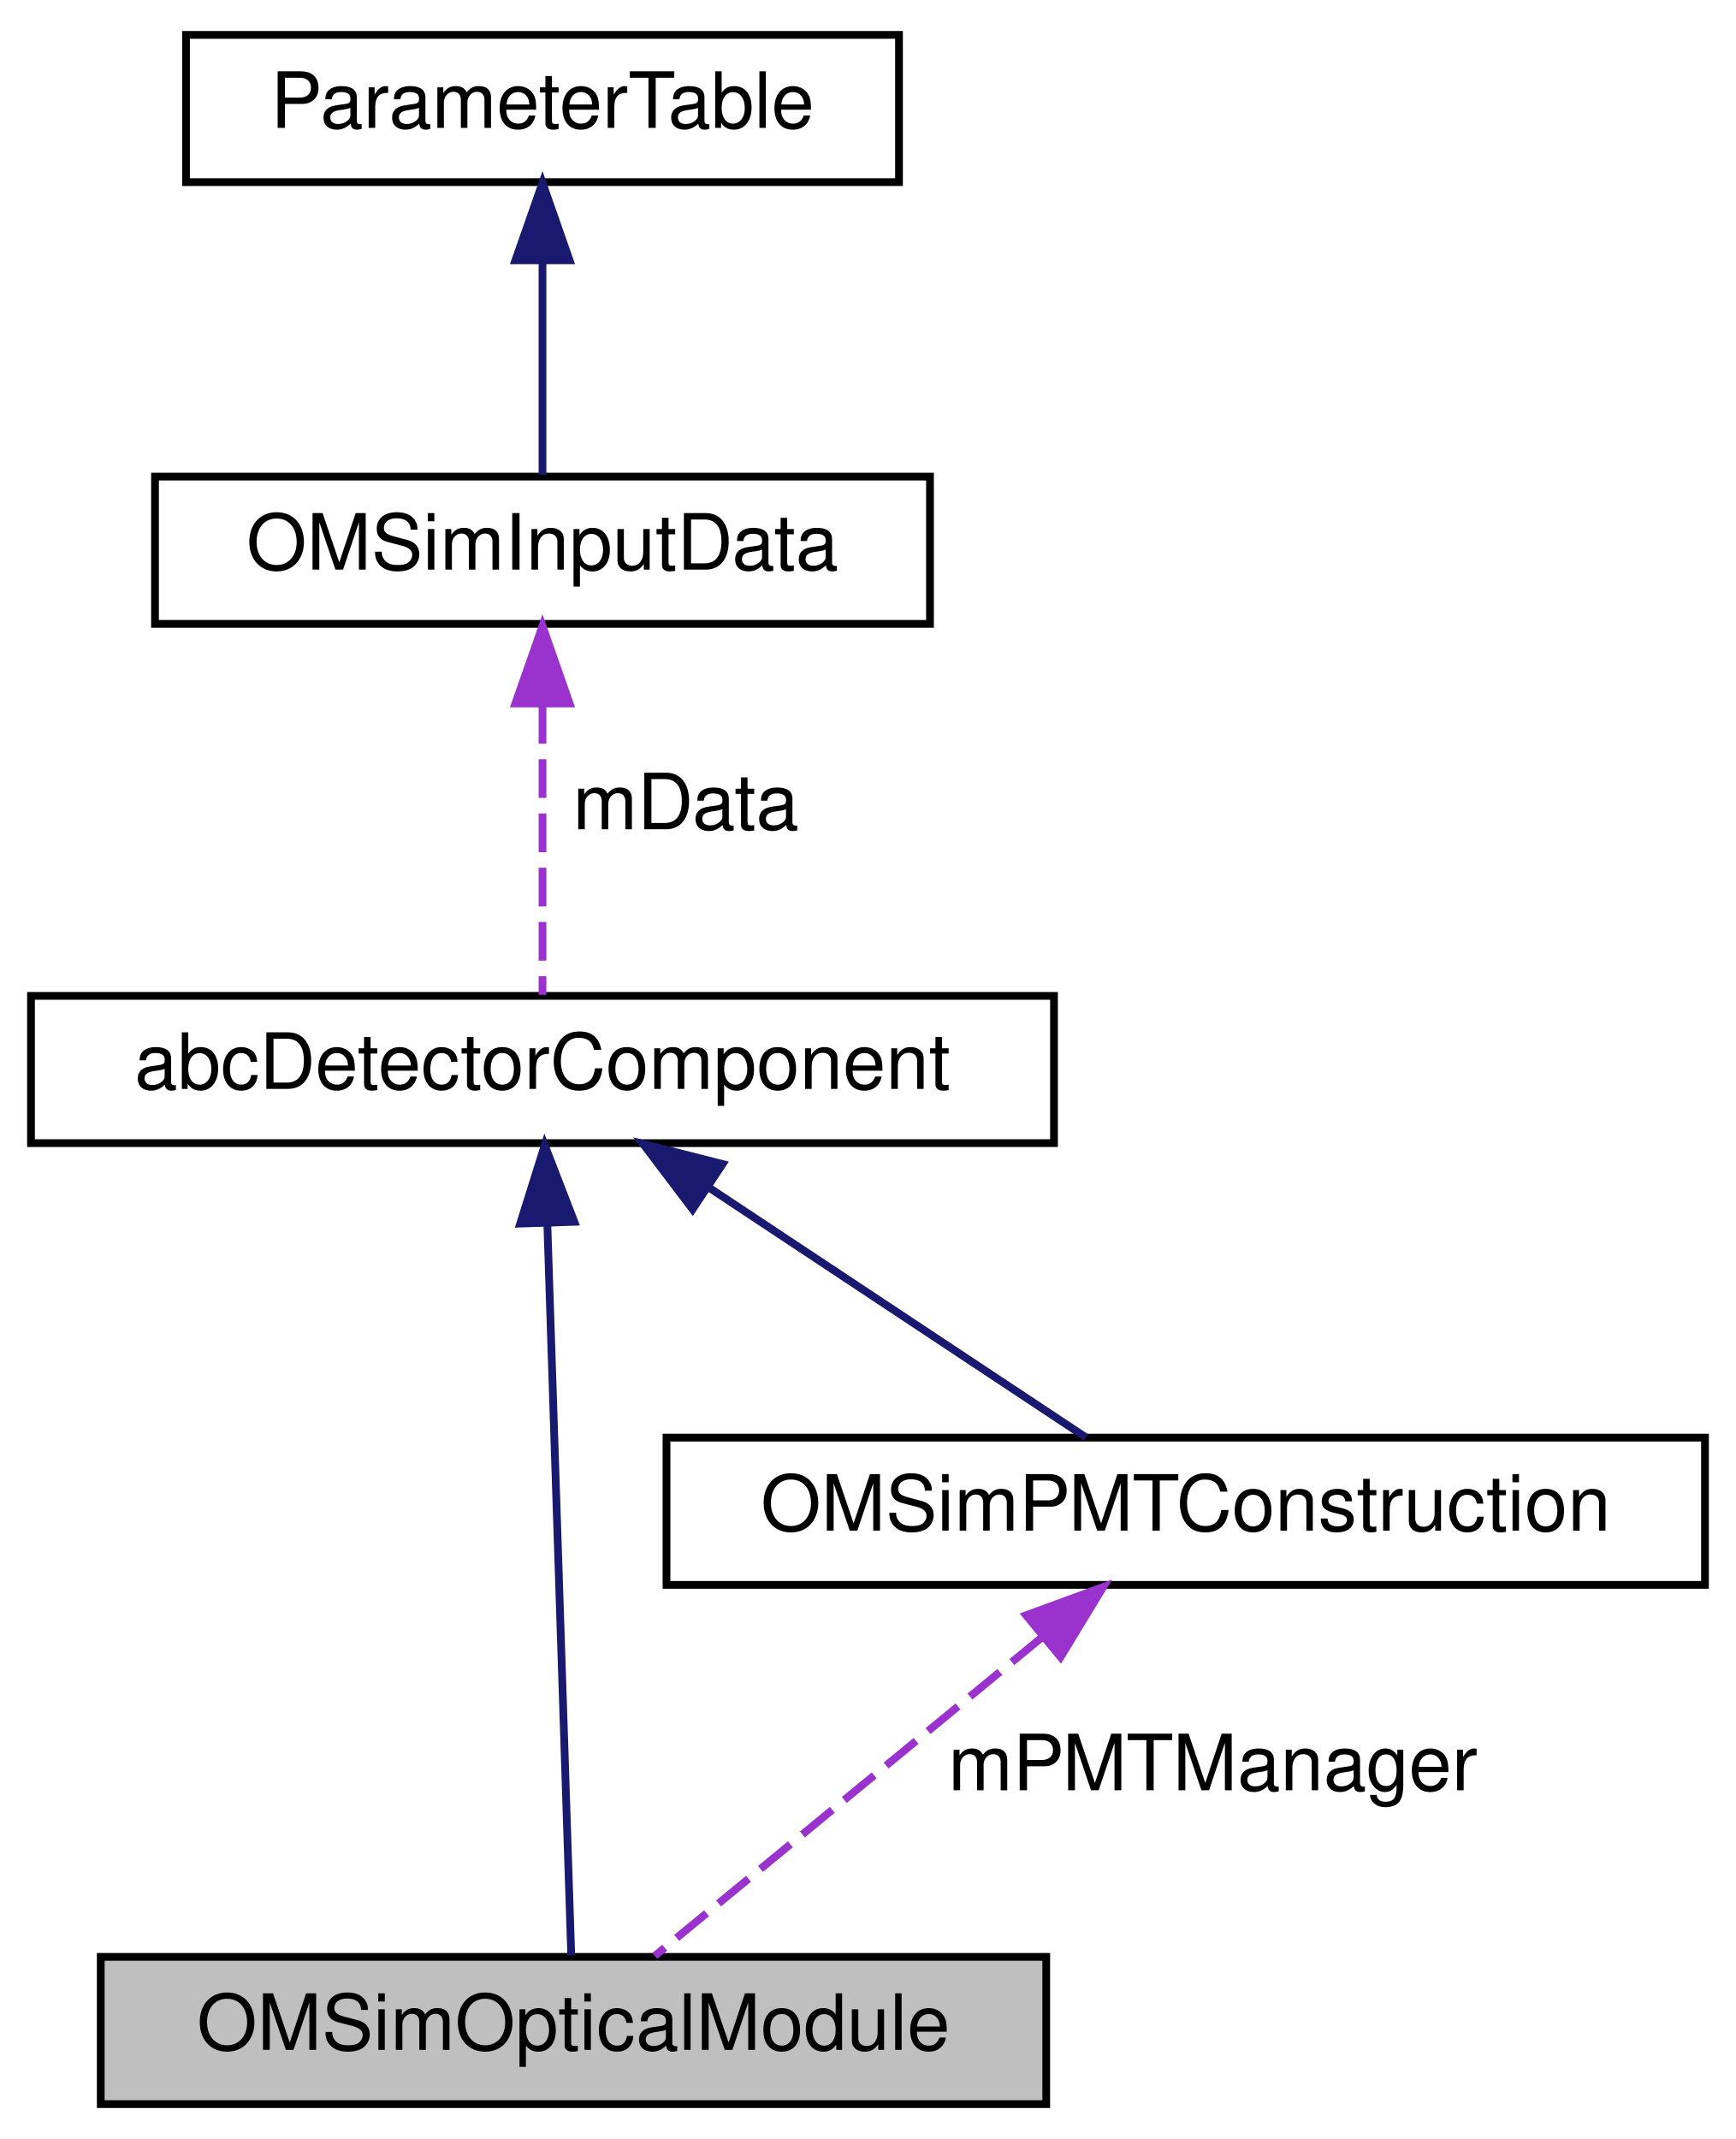
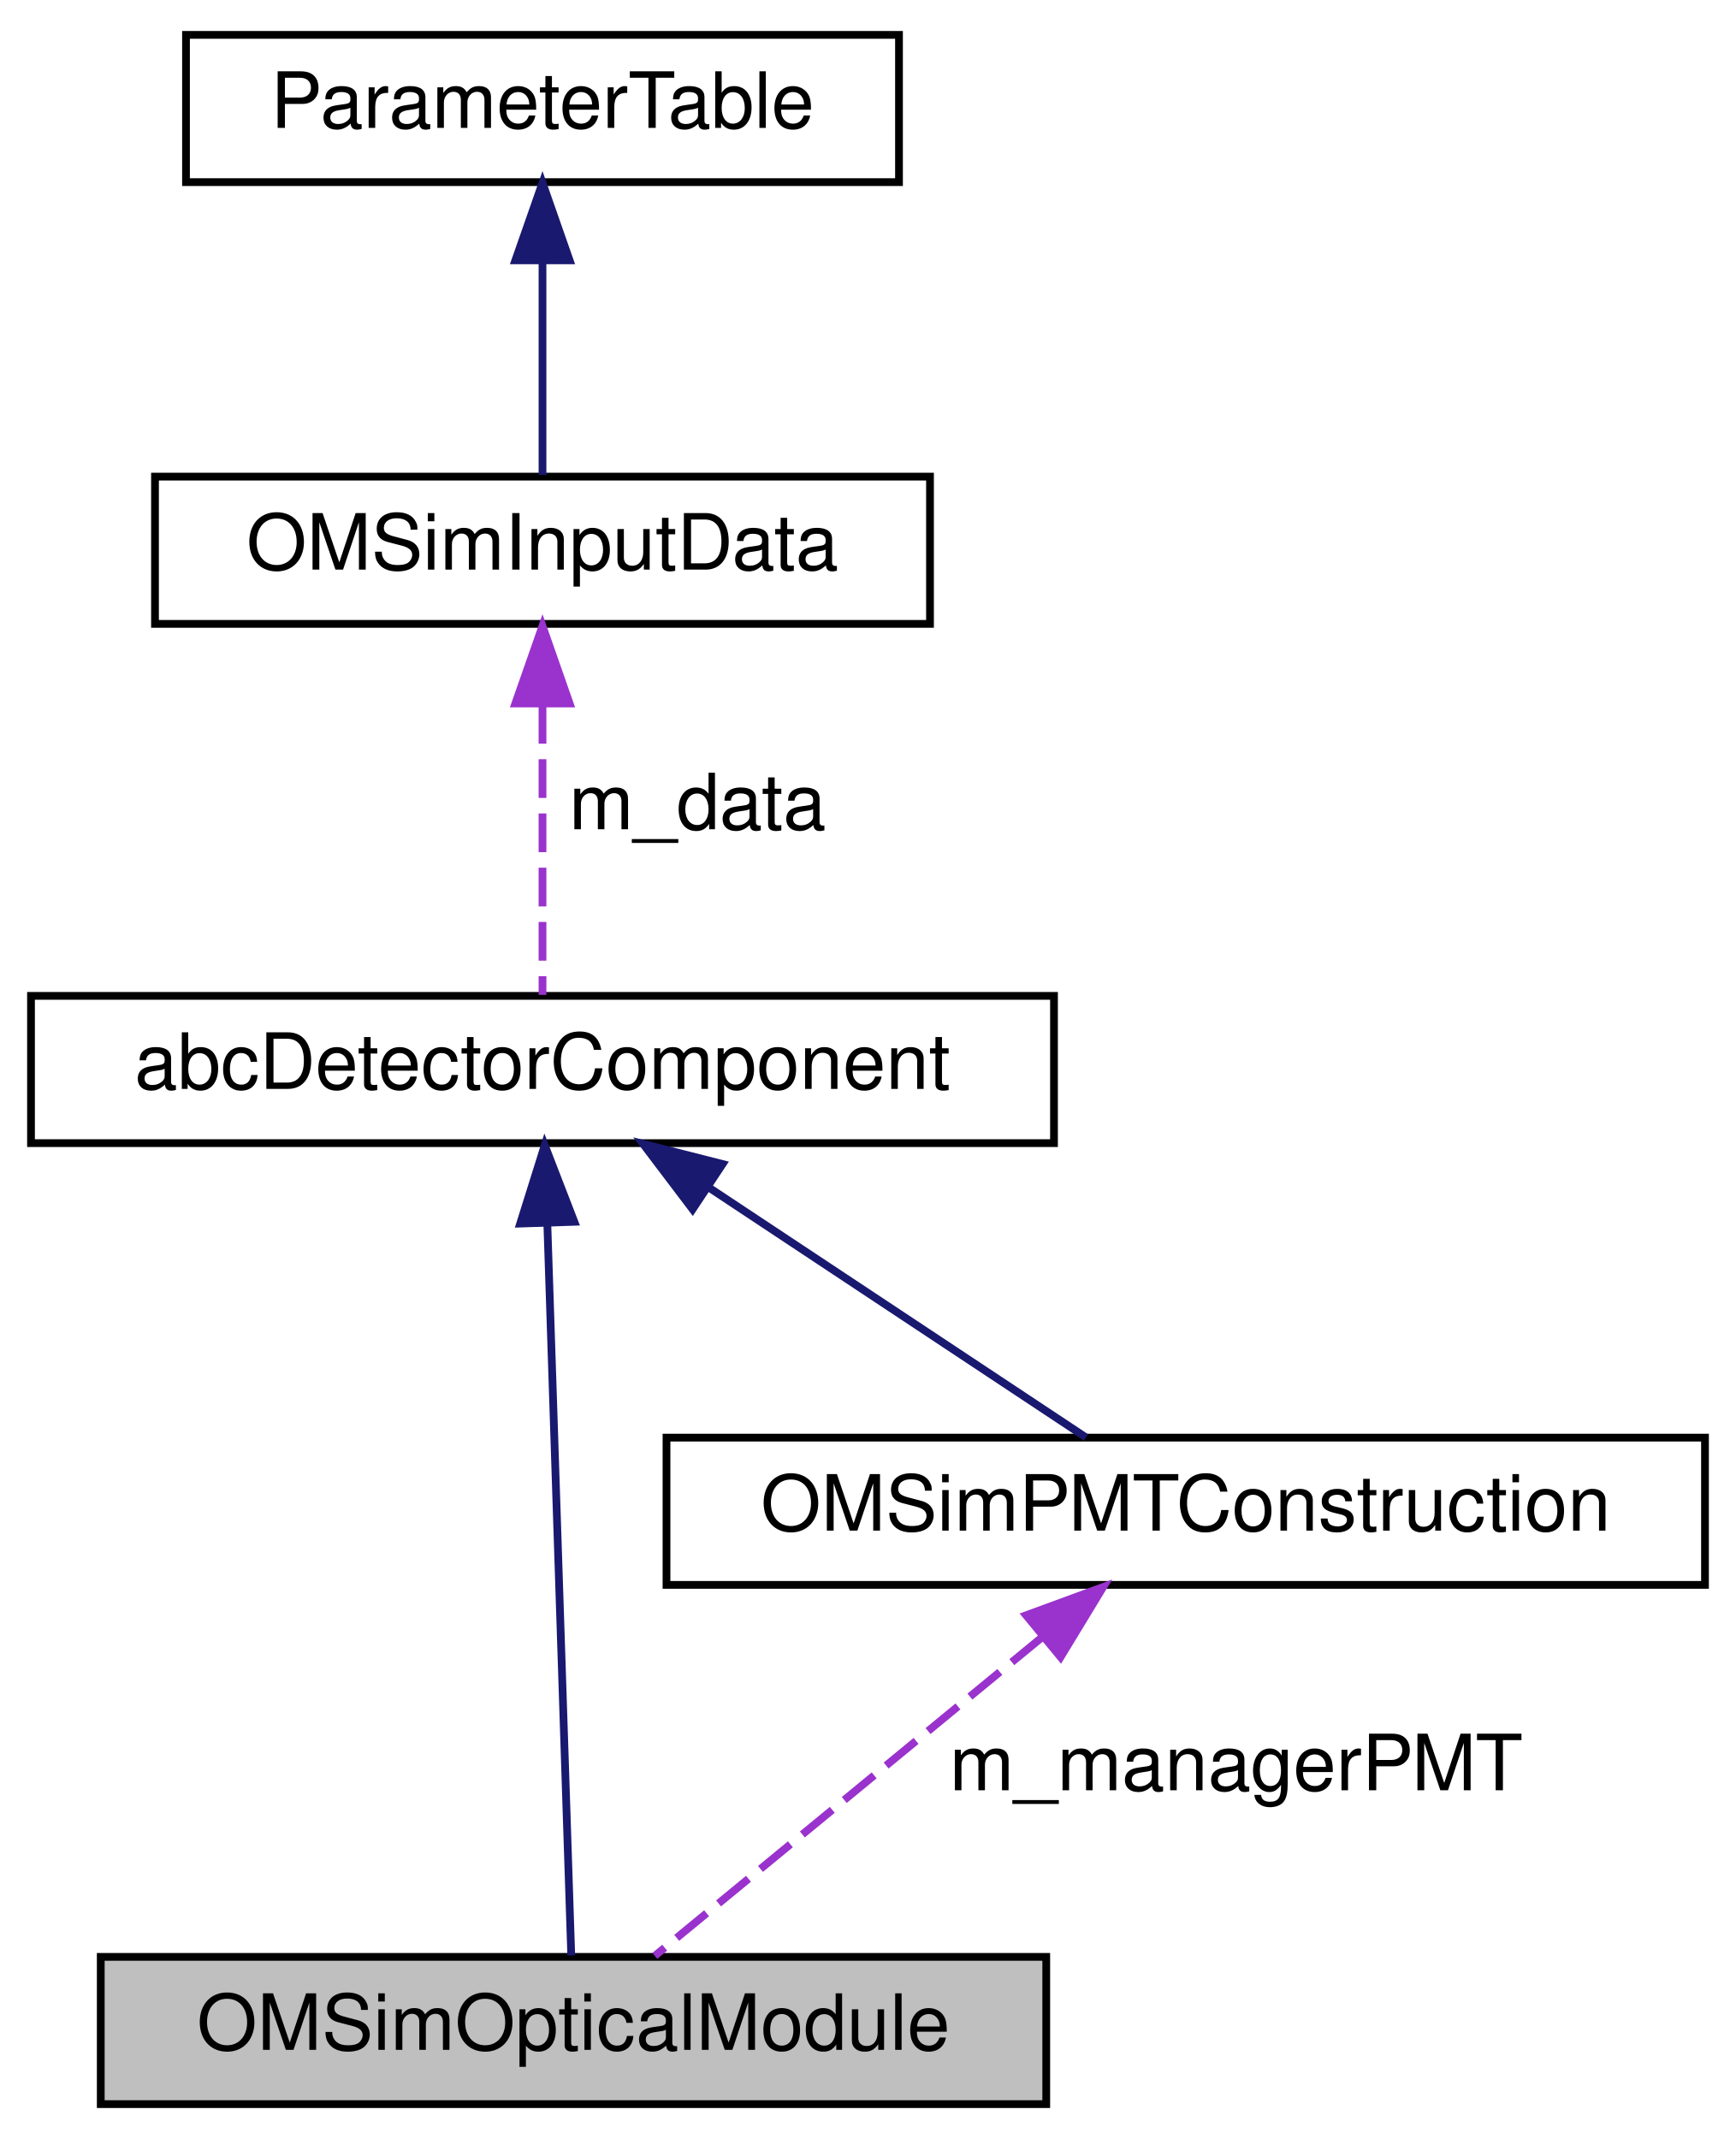
<svg xmlns="http://www.w3.org/2000/svg" xmlns:xlink="http://www.w3.org/1999/xlink" width="224pt" height="276pt" viewBox="0.00 0.00 224.00 276.00">
  <g id="graph0" class="graph" transform="scale(1 1) rotate(0) translate(4 272)">
    <g id="node1" class="node">
      <g id="a_node1">
        <a xlink:title="Base class for OMs works as interface.">
          <polygon fill="#bfbfbf" stroke="black" points="9,-0.5 9,-19.5 131,-19.5 131,-0.5 9,-0.5" />
          <text text-anchor="middle" x="70" y="-7.5" font-family="Helvetica,sans-Serif" font-size="10.00">OMSimOpticalModule</text>
        </a>
      </g>
    </g>
    <g id="node2" class="node">
      <g id="a_node2">
        <a xlink:href="classabc_detector_component.html" target="_top" xlink:title="Abstract base class used for constructing detector components.">
          <polygon fill="none" stroke="black" points="0,-124.5 0,-143.5 132,-143.5 132,-124.5 0,-124.5" />
          <text text-anchor="middle" x="66" y="-131.5" font-family="Helvetica,sans-Serif" font-size="10.00">abcDetectorComponent</text>
        </a>
      </g>
    </g>
    <g id="edge1" class="edge">
      <path fill="none" stroke="midnightblue" d="M66.62,-114.19C67.5,-87.4 69.07,-39.31 69.71,-19.69" />
      <polygon fill="midnightblue" stroke="midnightblue" points="63.12,-114.12 66.29,-124.23 70.11,-114.35 63.12,-114.12" />
    </g>
    <g id="node5" class="node">
      <g id="a_node5">
        <a xlink:href="class_o_m_sim_p_m_t_construction.html" target="_top" xlink:title=" ">
          <polygon fill="none" stroke="black" points="82,-67.5 82,-86.5 216,-86.5 216,-67.5 82,-67.5" />
          <text text-anchor="middle" x="149" y="-74.5" font-family="Helvetica,sans-Serif" font-size="10.00">OMSimPMTConstruction</text>
        </a>
      </g>
    </g>
    <g id="edge5" class="edge">
      <path fill="none" stroke="midnightblue" d="M87.39,-118.82C102.81,-108.61 123.12,-95.15 136.12,-86.53" />
      <polygon fill="midnightblue" stroke="midnightblue" points="85.37,-115.96 78.97,-124.41 89.24,-121.8 85.37,-115.96" />
    </g>
    <g id="node3" class="node">
      <g id="a_node3">
        <a xlink:href="class_o_m_sim_input_data.html" target="_top" xlink:title="Manages the input data, including parsing and storing material properties.">
          <polygon fill="none" stroke="black" points="16,-191.5 16,-210.5 116,-210.5 116,-191.5 16,-191.5" />
          <text text-anchor="middle" x="66" y="-198.5" font-family="Helvetica,sans-Serif" font-size="10.00">OMSimInputData</text>
        </a>
      </g>
    </g>
    <g id="edge2" class="edge">
      <path fill="none" stroke="#9a32cd" stroke-dasharray="5,2" d="M66,-181.04C66,-168.67 66,-153.12 66,-143.63" />
      <polygon fill="#9a32cd" stroke="#9a32cd" points="62.5,-181.23 66,-191.23 69.5,-181.23 62.5,-181.23" />
-       <text text-anchor="middle" x="84.5" y="-165" font-family="Helvetica,sans-Serif" font-size="10.00"> mData</text>
+       <text text-anchor="middle" x="86" y="-165" font-family="Helvetica,sans-Serif" font-size="10.00"> m_data</text>
    </g>
    <g id="node4" class="node">
      <g id="a_node4">
        <a xlink:href="class_parameter_table.html" target="_top" xlink:title="A utility class for managing JSON-based data tables.">
          <polygon fill="none" stroke="black" points="20,-248.5 20,-267.5 112,-267.5 112,-248.5 20,-248.5" />
          <text text-anchor="middle" x="66" y="-255.5" font-family="Helvetica,sans-Serif" font-size="10.00">ParameterTable</text>
        </a>
      </g>
    </g>
    <g id="edge3" class="edge">
      <path fill="none" stroke="midnightblue" d="M66,-238.12C66,-228.82 66,-218.06 66,-210.71" />
      <polygon fill="midnightblue" stroke="midnightblue" points="62.5,-238.41 66,-248.41 69.5,-238.41 62.5,-238.41" />
    </g>
    <g id="edge4" class="edge">
      <path fill="none" stroke="#9a32cd" stroke-dasharray="5,2" d="M130.42,-60.71C114.86,-47.91 93.2,-30.09 80.49,-19.63" />
      <polygon fill="#9a32cd" stroke="#9a32cd" points="128.4,-63.58 138.35,-67.23 132.85,-58.18 128.4,-63.58" />
-       <text text-anchor="middle" x="152.5" y="-41" font-family="Helvetica,sans-Serif" font-size="10.00"> mPMTManager</text>
+       <text text-anchor="middle" x="155.5" y="-41" font-family="Helvetica,sans-Serif" font-size="10.00"> m_managerPMT</text>
    </g>
  </g>
</svg>
